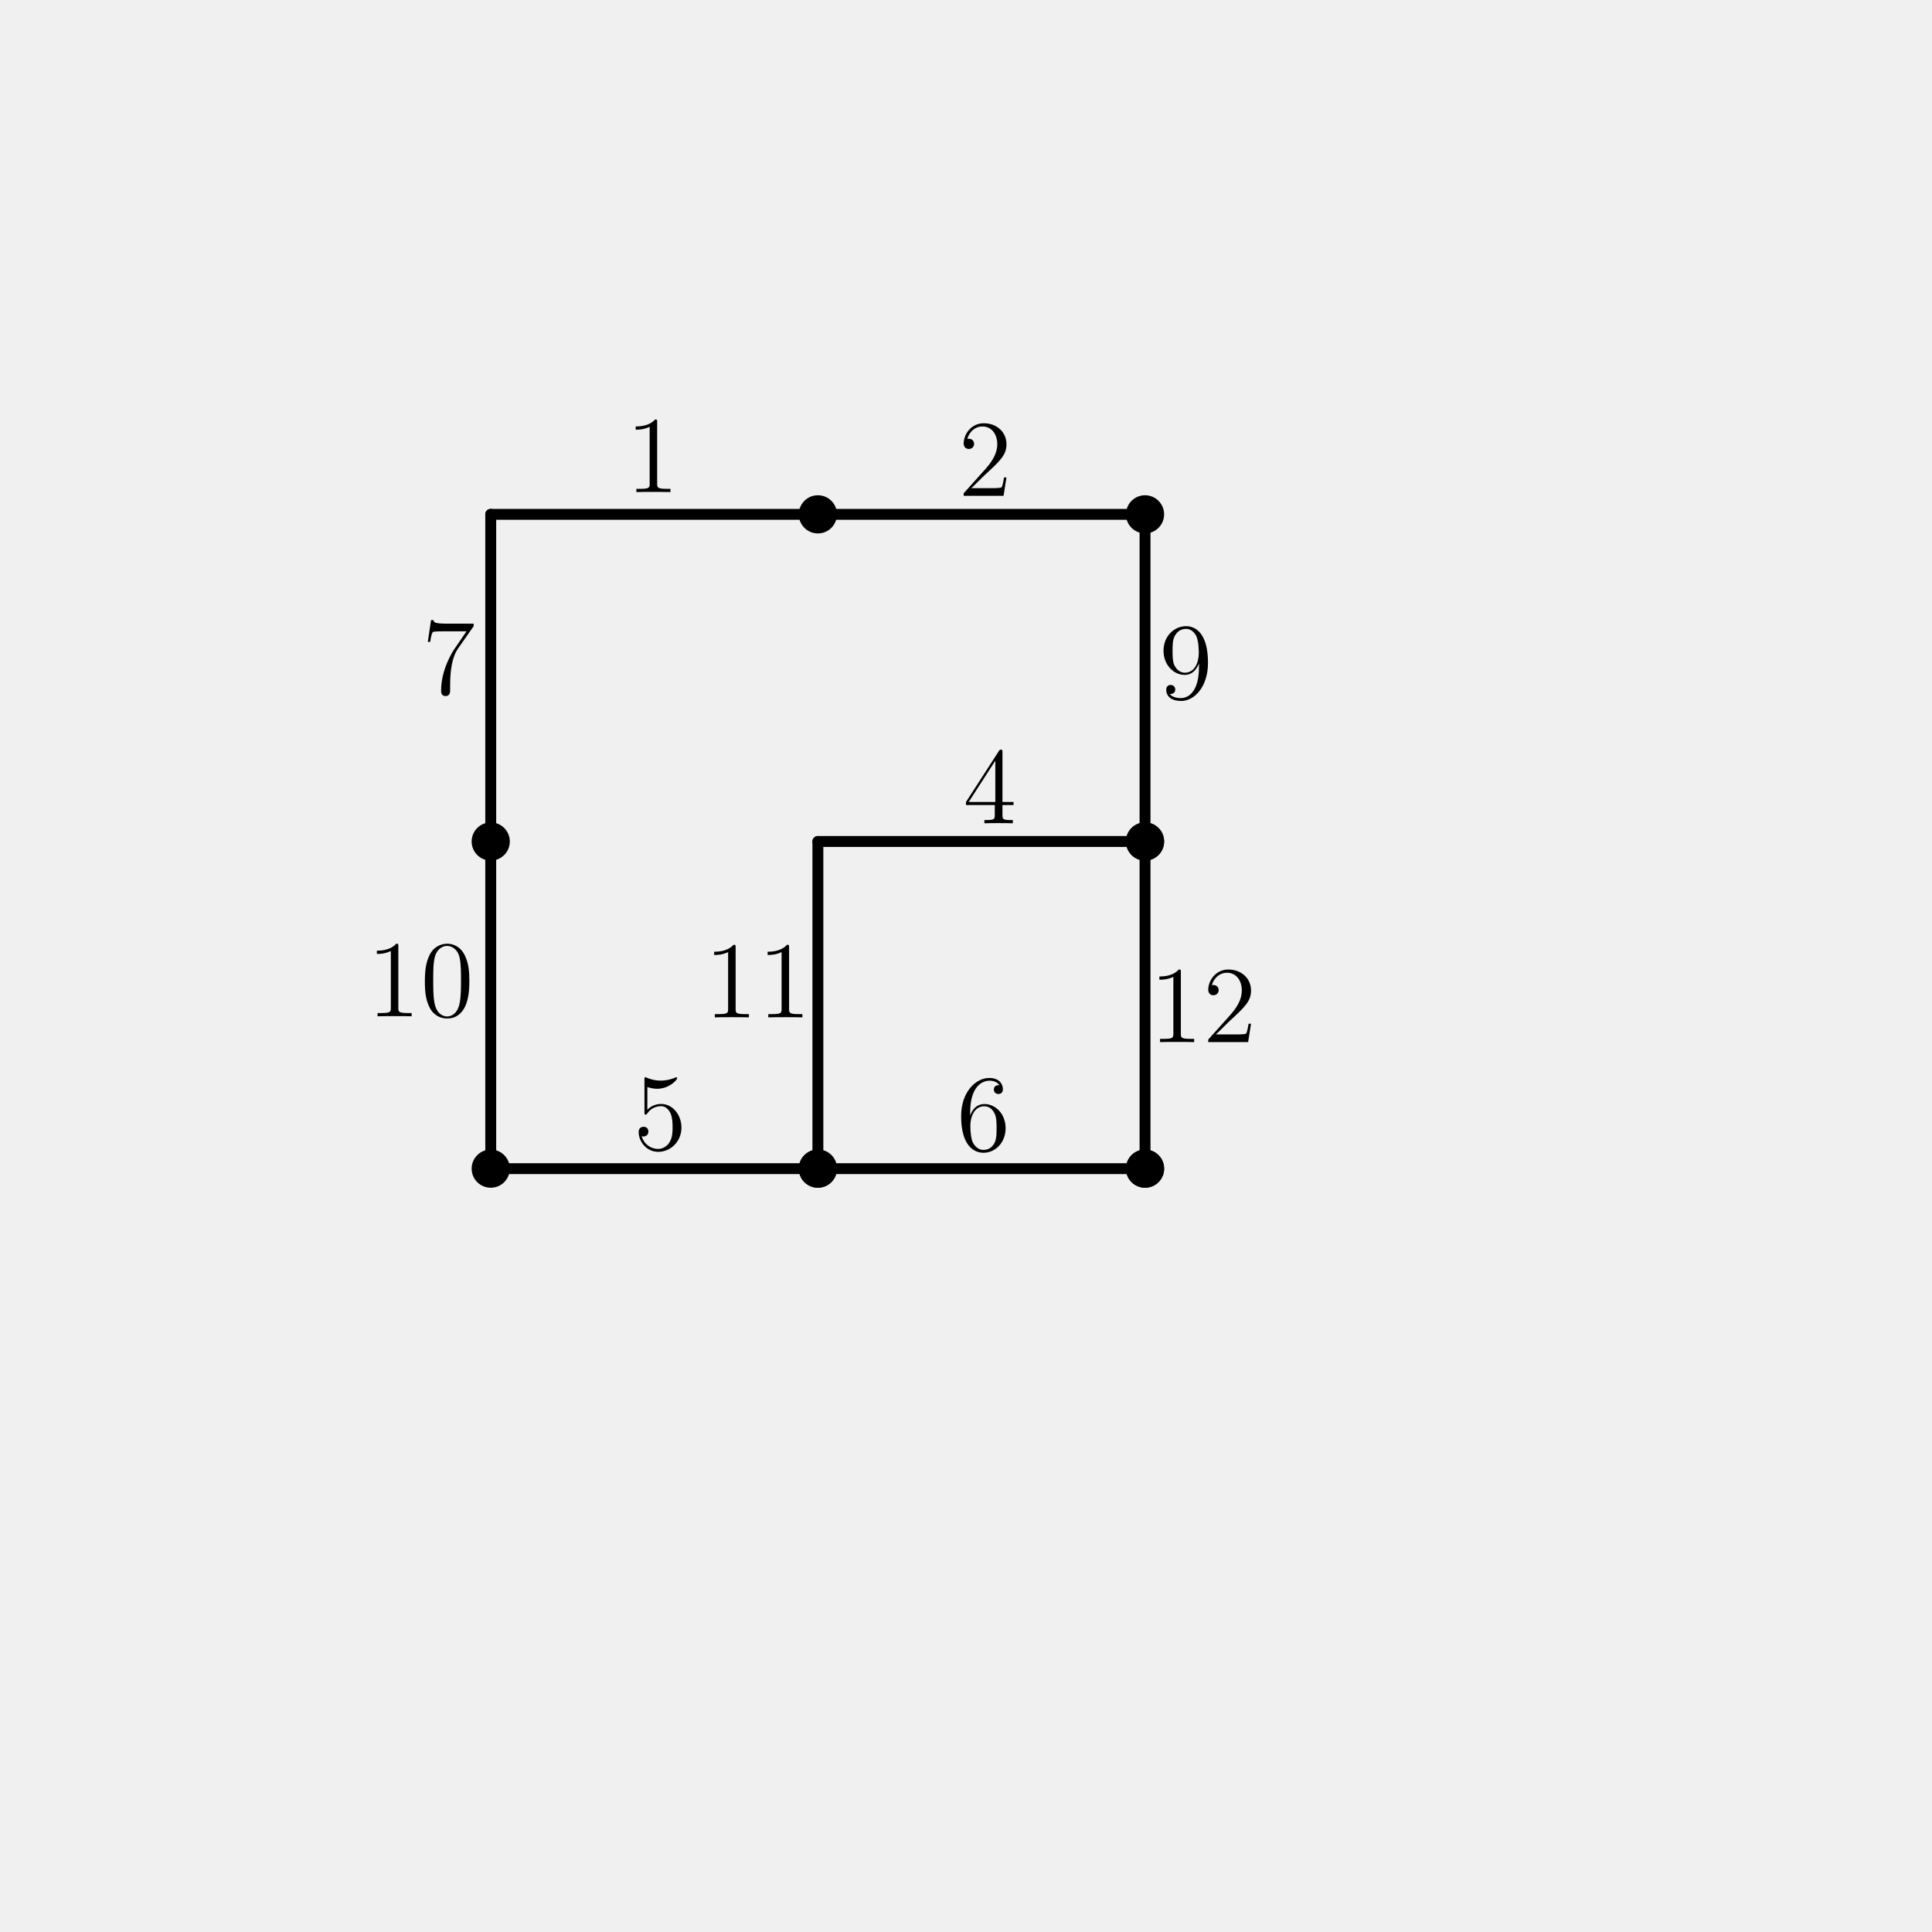
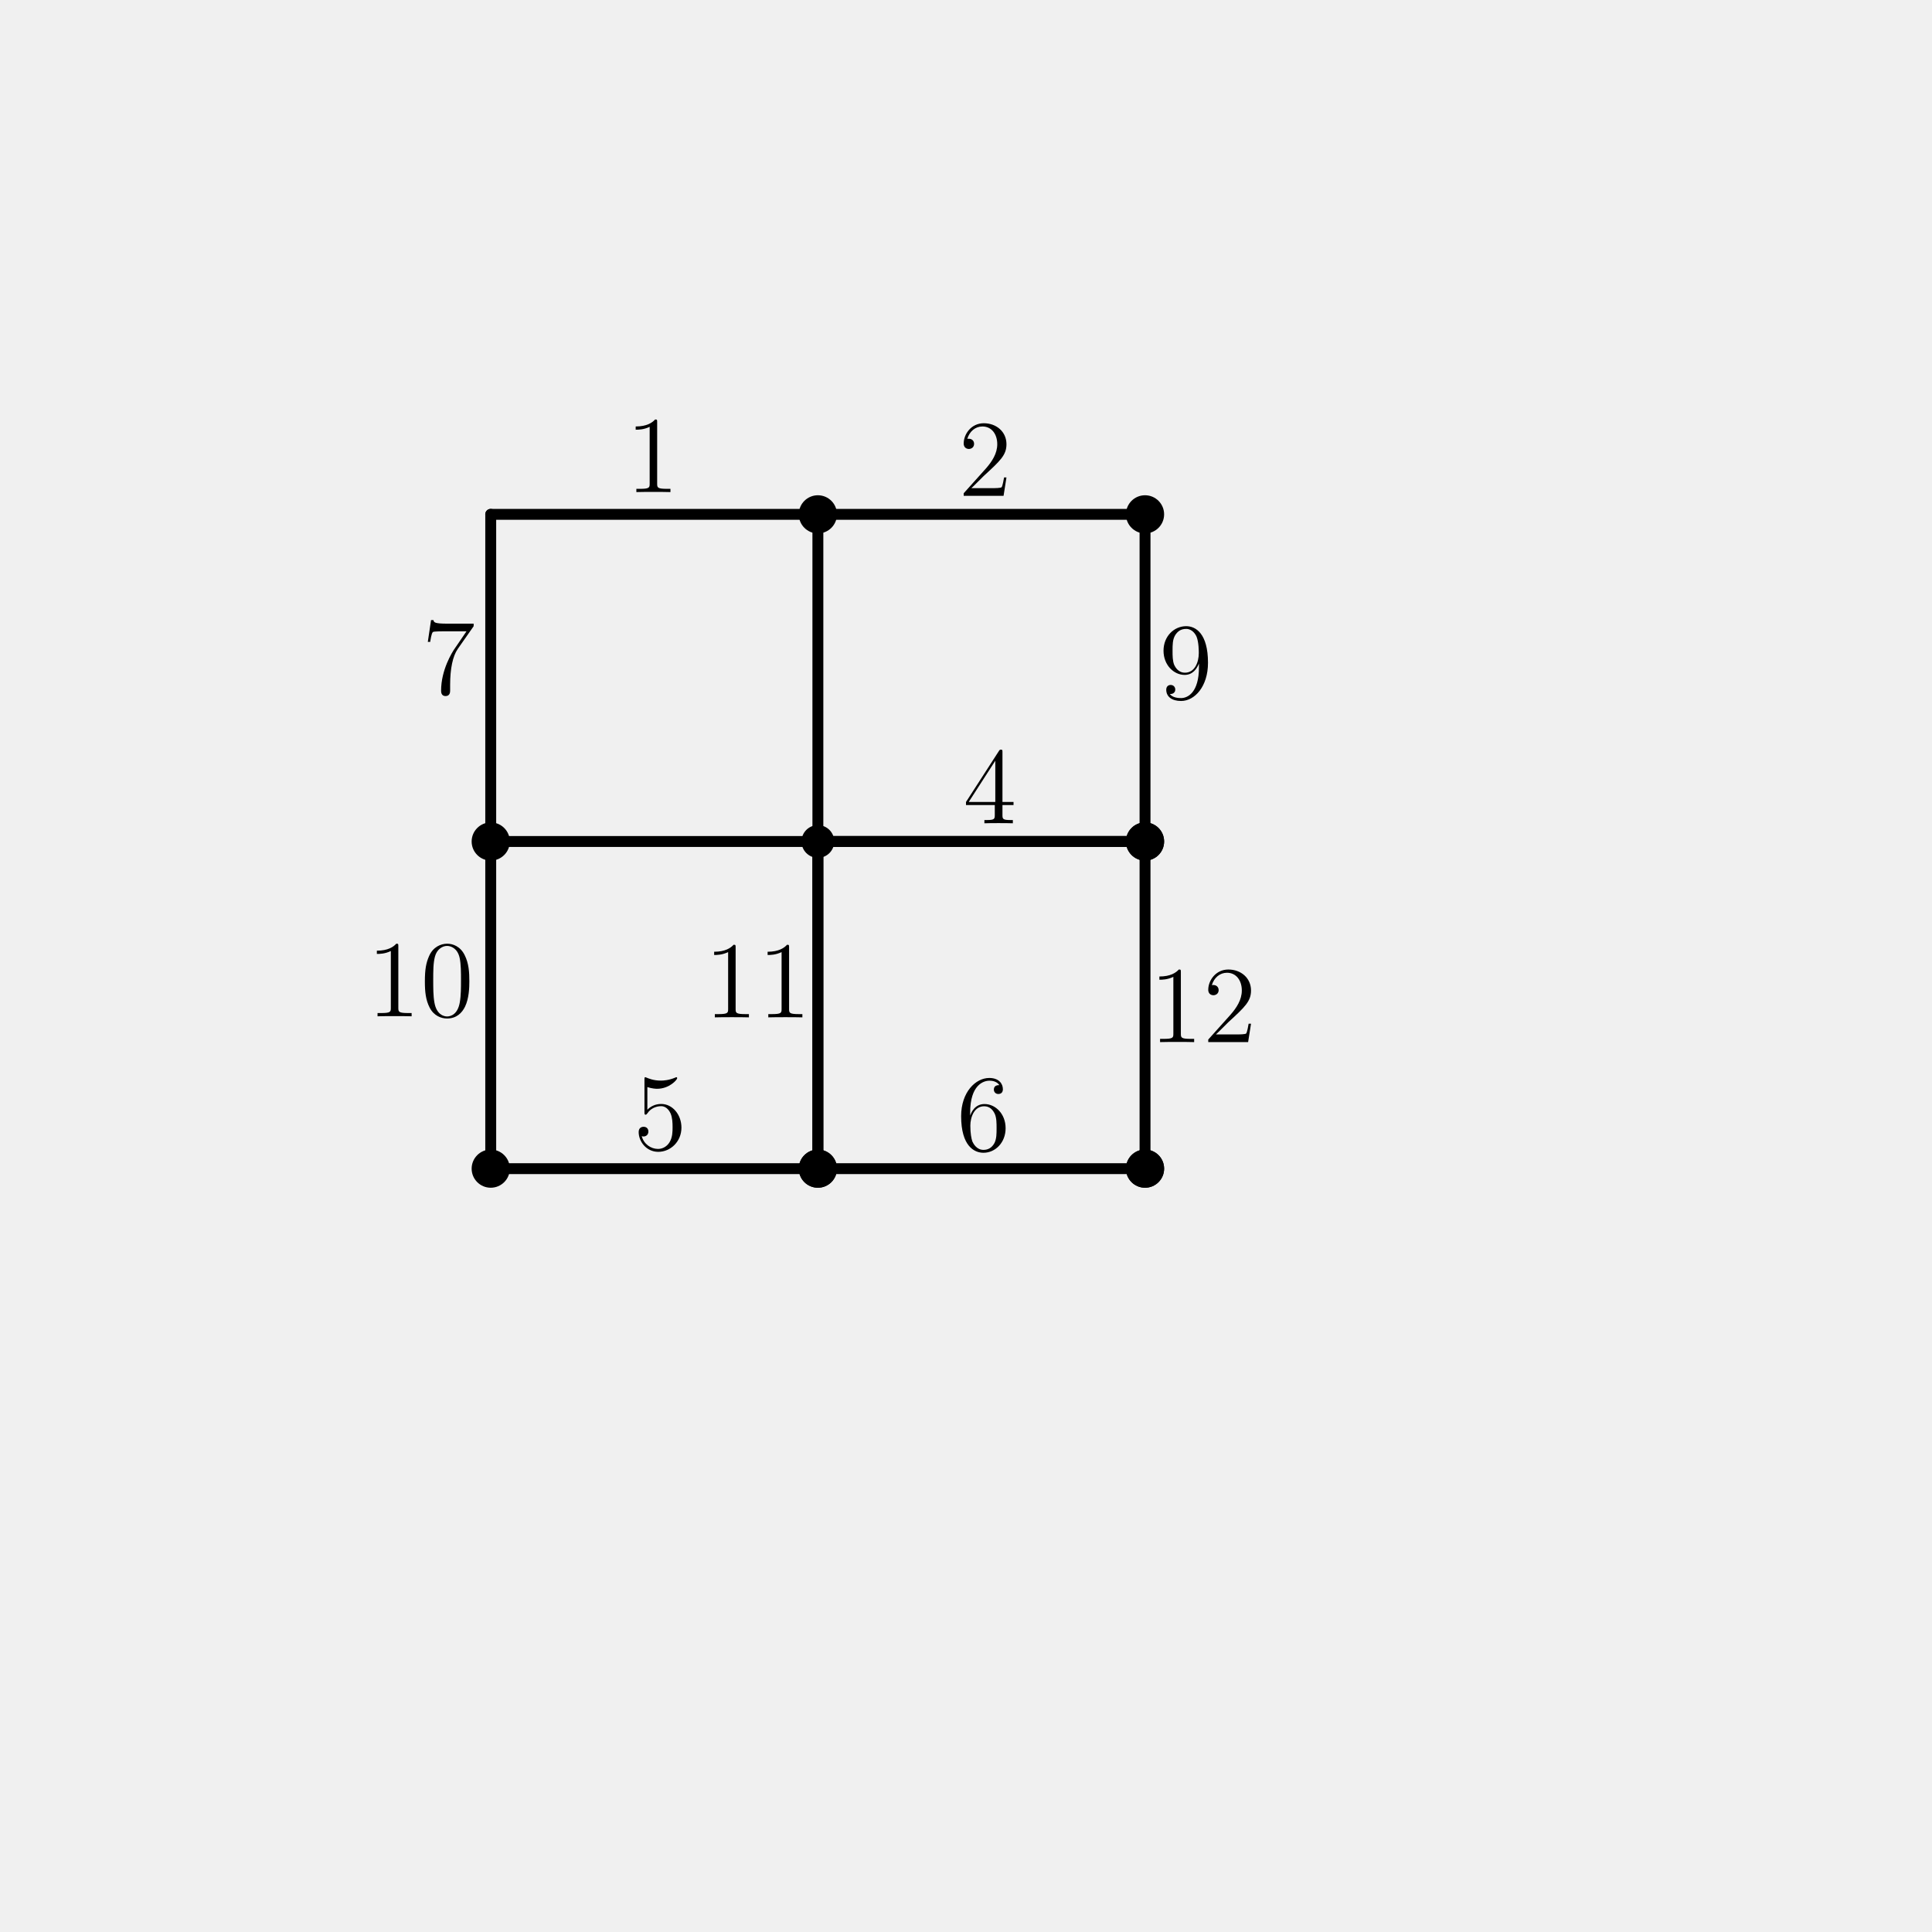
<svg xmlns="http://www.w3.org/2000/svg" width="5cm" height="5cm" viewBox="0 0 177.165 177.165" id="svg2" version="1.1">
  <defs id="defs4">
    </defs>
  <g id="layer1" transform="translate(0,-875.1969)">
    <text xml:space="preserve" style="font-style:normal;font-variant:normal;font-weight:normal;font-stretch:normal;font-size:10px;line-height:125%;font-family:LMRoman12;-inkscape-font-specification:'LMRoman12, Normal';text-align:start;letter-spacing:0px;word-spacing:0px;writing-mode:lr-tb;text-anchor:start;fill:#000000;fill-opacity:1;stroke:none;stroke-width:1px;stroke-linecap:butt;stroke-linejoin:miter;stroke-opacity:1" x="57.387" y="920.319" id="text4439">
      <tspan id="tspan4441" x="57.387" y="920.319">1</tspan>
    </text>
    <g id="g4445" transform="translate(0,9.999999)">
      <path id="path4399" d="m 45,912.362 30,0" style="color:#000000;clip-rule:nonzero;display:inline;overflow:visible;visibility:visible;opacity:1;isolation:auto;mix-blend-mode:normal;color-interpolation:sRGB;color-interpolation-filters:linearRGB;solid-color:#000000;solid-opacity:1;fill:#ffffff;fill-opacity:1;fill-rule:nonzero;stroke:#000000;stroke-width:1;stroke-linecap:round;stroke-linejoin:round;stroke-miterlimit:4;stroke-dasharray:none;stroke-dashoffset:0;stroke-opacity:1;color-rendering:auto;image-rendering:auto;shape-rendering:auto;text-rendering:auto;enable-background:accumulate" />
      <circle r="1.75" cy="912.362" cx="75" style="fill:#000000;stroke:none" id="path4443" />
    </g>
    <g transform="matrix(0,1,-1,0,957.3622,877.3622)" id="g4455">
      <path style="color:#000000;clip-rule:nonzero;display:inline;overflow:visible;visibility:visible;opacity:1;isolation:auto;mix-blend-mode:normal;color-interpolation:sRGB;color-interpolation-filters:linearRGB;solid-color:#000000;solid-opacity:1;fill:#ffffff;fill-opacity:1;fill-rule:nonzero;stroke:#000000;stroke-width:1;stroke-linecap:round;stroke-linejoin:round;stroke-miterlimit:4;stroke-dasharray:none;stroke-dashoffset:0;stroke-opacity:1;color-rendering:auto;image-rendering:auto;shape-rendering:auto;text-rendering:auto;enable-background:accumulate" d="m 45,912.362 30,0" id="path4457" />
      <circle id="circle4459" style="fill:#000000;stroke:none" cx="75" cy="912.362" r="1.75" />
    </g>
    <g transform="translate(30,9.999999)" id="g4461">
      <path style="color:#000000;clip-rule:nonzero;display:inline;overflow:visible;visibility:visible;opacity:1;isolation:auto;mix-blend-mode:normal;color-interpolation:sRGB;color-interpolation-filters:linearRGB;solid-color:#000000;solid-opacity:1;fill:#ffffff;fill-opacity:1;fill-rule:nonzero;stroke:#000000;stroke-width:1;stroke-linecap:round;stroke-linejoin:round;stroke-miterlimit:4;stroke-dasharray:none;stroke-dashoffset:0;stroke-opacity:1;color-rendering:auto;image-rendering:auto;shape-rendering:auto;text-rendering:auto;enable-background:accumulate" d="m 45,912.362 30,0" id="path4463" />
      <circle id="circle4465" style="fill:#000000;stroke:none" cx="75" cy="912.362" r="1.75" />
    </g>
    <g id="g4467" transform="translate(30,39.99999)">
      <path id="path4469" d="m 45,912.362 30,0" style="color:#000000;clip-rule:nonzero;display:inline;overflow:visible;visibility:visible;opacity:1;isolation:auto;mix-blend-mode:normal;color-interpolation:sRGB;color-interpolation-filters:linearRGB;solid-color:#000000;solid-opacity:1;fill:#ffffff;fill-opacity:1;fill-rule:nonzero;stroke:#000000;stroke-width:1;stroke-linecap:round;stroke-linejoin:round;stroke-miterlimit:4;stroke-dasharray:none;stroke-dashoffset:0;stroke-opacity:1;color-rendering:auto;image-rendering:auto;shape-rendering:auto;text-rendering:auto;enable-background:accumulate" />
      <circle r="1.75" cy="912.362" cx="75" style="fill:#000000;stroke:none" id="circle4471" />
    </g>
    <g id="g4479" transform="matrix(0,1,-1,0,1017.362,877.3622)">
      <path id="path4481" d="m 45,912.362 30,0" style="color:#000000;clip-rule:nonzero;display:inline;overflow:visible;visibility:visible;opacity:1;isolation:auto;mix-blend-mode:normal;color-interpolation:sRGB;color-interpolation-filters:linearRGB;solid-color:#000000;solid-opacity:1;fill:#ffffff;fill-opacity:1;fill-rule:nonzero;stroke:#000000;stroke-width:1;stroke-linecap:round;stroke-linejoin:round;stroke-miterlimit:4;stroke-dasharray:none;stroke-dashoffset:0;stroke-opacity:1;color-rendering:auto;image-rendering:auto;shape-rendering:auto;text-rendering:auto;enable-background:accumulate" />
      <circle r="1.75" cy="912.362" cx="75" style="fill:#000000;stroke:none" id="circle4483" />
    </g>
    <g id="g4485" transform="translate(1.0593044e-6,70)">
      <path id="path4487" d="m 45,912.362 30,0" style="color:#000000;clip-rule:nonzero;display:inline;overflow:visible;visibility:visible;opacity:1;isolation:auto;mix-blend-mode:normal;color-interpolation:sRGB;color-interpolation-filters:linearRGB;solid-color:#000000;solid-opacity:1;fill:#ffffff;fill-opacity:1;fill-rule:nonzero;stroke:#000000;stroke-width:1;stroke-linecap:round;stroke-linejoin:round;stroke-miterlimit:4;stroke-dasharray:none;stroke-dashoffset:0;stroke-opacity:1;color-rendering:auto;image-rendering:auto;shape-rendering:auto;text-rendering:auto;enable-background:accumulate" />
      <circle r="1.75" cy="912.362" cx="75" style="fill:#000000;stroke:none" id="circle4489" />
    </g>
    <g id="g4491" transform="matrix(0,1,-1,0,957.3622,907.3622)">
      <path id="path4493" d="m 45,912.362 30,0" style="color:#000000;clip-rule:nonzero;display:inline;overflow:visible;visibility:visible;opacity:1;isolation:auto;mix-blend-mode:normal;color-interpolation:sRGB;color-interpolation-filters:linearRGB;solid-color:#000000;solid-opacity:1;fill:#ffffff;fill-opacity:1;fill-rule:nonzero;stroke:#000000;stroke-width:1;stroke-linecap:round;stroke-linejoin:round;stroke-miterlimit:4;stroke-dasharray:none;stroke-dashoffset:0;stroke-opacity:1;color-rendering:auto;image-rendering:auto;shape-rendering:auto;text-rendering:auto;enable-background:accumulate" />
      <circle r="1.75" cy="912.362" cx="75" style="fill:#000000;stroke:none" id="circle4495" />
    </g>
    <g transform="translate(30,70)" id="g4497">
      <path style="color:#000000;clip-rule:nonzero;display:inline;overflow:visible;visibility:visible;opacity:1;isolation:auto;mix-blend-mode:normal;color-interpolation:sRGB;color-interpolation-filters:linearRGB;solid-color:#000000;solid-opacity:1;fill:#ffffff;fill-opacity:1;fill-rule:nonzero;stroke:#000000;stroke-width:1;stroke-linecap:round;stroke-linejoin:round;stroke-miterlimit:4;stroke-dasharray:none;stroke-dashoffset:0;stroke-opacity:1;color-rendering:auto;image-rendering:auto;shape-rendering:auto;text-rendering:auto;enable-background:accumulate" d="m 45,912.362 30,0" id="path4499" />
      <circle id="circle4501" style="fill:#000000;stroke:none" cx="75" cy="912.362" r="1.75" />
    </g>
    <g transform="matrix(0,1,-1,0,987.3622,907.3622)" id="g4503">
      <path style="color:#000000;clip-rule:nonzero;display:inline;overflow:visible;visibility:visible;opacity:1;isolation:auto;mix-blend-mode:normal;color-interpolation:sRGB;color-interpolation-filters:linearRGB;solid-color:#000000;solid-opacity:1;fill:#ffffff;fill-opacity:1;fill-rule:nonzero;stroke:#000000;stroke-width:1;stroke-linecap:round;stroke-linejoin:round;stroke-miterlimit:4;stroke-dasharray:none;stroke-dashoffset:0;stroke-opacity:1;color-rendering:auto;image-rendering:auto;shape-rendering:auto;text-rendering:auto;enable-background:accumulate" d="m 45,912.362 30,0" id="path4505" />
      <circle id="circle4507" style="fill:#000000;stroke:none" cx="75" cy="912.362" r="1.75" />
    </g>
    <g transform="matrix(0,1,-1,0,1017.362,907.3622)" id="g4509">
      <path style="color:#000000;clip-rule:nonzero;display:inline;overflow:visible;visibility:visible;opacity:1;isolation:auto;mix-blend-mode:normal;color-interpolation:sRGB;color-interpolation-filters:linearRGB;solid-color:#000000;solid-opacity:1;fill:#ffffff;fill-opacity:1;fill-rule:nonzero;stroke:#000000;stroke-width:1;stroke-linecap:round;stroke-linejoin:round;stroke-miterlimit:4;stroke-dasharray:none;stroke-dashoffset:0;stroke-opacity:1;color-rendering:auto;image-rendering:auto;shape-rendering:auto;text-rendering:auto;enable-background:accumulate" d="m 45,912.362 30,0" id="path4511" />
      <circle id="circle4513" style="fill:#000000;stroke:none" cx="75" cy="912.362" r="1.75" />
    </g>
    <text xml:space="preserve" style="font-style:normal;font-variant:normal;font-weight:normal;font-stretch:normal;font-size:10px;line-height:125%;font-family:LMRoman12;-inkscape-font-specification:'LMRoman12, Normal';text-align:start;letter-spacing:0px;word-spacing:0px;writing-mode:lr-tb;text-anchor:start;fill:#000000;fill-opacity:1;stroke:none;stroke-width:1px;stroke-linecap:butt;stroke-linejoin:miter;stroke-opacity:1" x="87.888" y="920.664" id="text4515">
      <tspan id="tspan4517" x="87.888" y="920.664">2</tspan>
    </text>
    <text xml:space="preserve" style="font-style:normal;font-variant:normal;font-weight:normal;font-stretch:normal;font-size:10px;line-height:125%;font-family:LMRoman12;-inkscape-font-specification:'LMRoman12, Normal';text-align:start;letter-spacing:0px;word-spacing:0px;writing-mode:lr-tb;text-anchor:start;fill:#000000;fill-opacity:1;stroke:none;stroke-width:1px;stroke-linecap:butt;stroke-linejoin:miter;stroke-opacity:1" x="88.316" y="950.691" id="text4523">
      <tspan id="tspan4525" x="88.316" y="950.691">4</tspan>
    </text>
    <text xml:space="preserve" style="font-style:normal;font-variant:normal;font-weight:normal;font-stretch:normal;font-size:10px;line-height:125%;font-family:LMRoman12;-inkscape-font-specification:'LMRoman12, Normal';text-align:start;letter-spacing:0px;word-spacing:0px;writing-mode:lr-tb;text-anchor:start;fill:#000000;fill-opacity:1;stroke:none;stroke-width:1px;stroke-linecap:butt;stroke-linejoin:miter;stroke-opacity:1" x="58.082" y="980.618" id="text4527">
      <tspan id="tspan4529" x="58.082" y="980.618">5</tspan>
    </text>
    <text xml:space="preserve" style="font-style:normal;font-variant:normal;font-weight:normal;font-stretch:normal;font-size:10px;line-height:125%;font-family:LMRoman12;-inkscape-font-specification:'LMRoman12, Normal';text-align:start;letter-spacing:0px;word-spacing:0px;writing-mode:lr-tb;text-anchor:start;fill:#000000;fill-opacity:1;stroke:none;stroke-width:1px;stroke-linecap:butt;stroke-linejoin:miter;stroke-opacity:1" x="87.732" y="980.704" id="text4531">
      <tspan id="tspan4533" x="87.732" y="980.704">6</tspan>
    </text>
    <text xml:space="preserve" style="font-style:normal;font-variant:normal;font-weight:normal;font-stretch:normal;font-size:10px;line-height:125%;font-family:LMRoman12;-inkscape-font-specification:'LMRoman12, Normal';text-align:start;letter-spacing:0px;word-spacing:0px;writing-mode:lr-tb;text-anchor:start;fill:#000000;fill-opacity:1;stroke:none;stroke-width:1px;stroke-linecap:butt;stroke-linejoin:miter;stroke-opacity:1" x="38.683" y="938.825" id="text4535">
      <tspan id="tspan4537" x="38.683" y="938.825">7</tspan>
    </text>
    <text xml:space="preserve" style="font-style:normal;font-variant:normal;font-weight:normal;font-stretch:normal;font-size:10px;line-height:125%;font-family:LMRoman12;-inkscape-font-specification:'LMRoman12, Normal';text-align:start;letter-spacing:0px;word-spacing:0px;writing-mode:lr-tb;text-anchor:start;fill:#000000;fill-opacity:1;stroke:none;stroke-width:1px;stroke-linecap:butt;stroke-linejoin:miter;stroke-opacity:1" x="106.288" y="939.273" id="text4543">
      <tspan id="tspan4545" x="106.288" y="939.273">9</tspan>
    </text>
    <text xml:space="preserve" style="font-style:normal;font-variant:normal;font-weight:normal;font-stretch:normal;font-size:10px;line-height:125%;font-family:LMRoman12;-inkscape-font-specification:'LMRoman12, Normal';text-align:start;letter-spacing:0px;word-spacing:0px;writing-mode:lr-tb;text-anchor:start;fill:#000000;fill-opacity:1;stroke:none;stroke-width:1px;stroke-linecap:butt;stroke-linejoin:miter;stroke-opacity:1" x="33.651" y="968.389" id="text4547">
      <tspan id="tspan4549" x="33.651" y="968.389">10</tspan>
    </text>
    <text xml:space="preserve" style="font-style:normal;font-variant:normal;font-weight:normal;font-stretch:normal;font-size:10px;line-height:125%;font-family:LMRoman12;-inkscape-font-specification:'LMRoman12, Normal';text-align:start;letter-spacing:0px;word-spacing:0px;writing-mode:lr-tb;text-anchor:start;fill:#000000;fill-opacity:1;stroke:none;stroke-width:1px;stroke-linecap:butt;stroke-linejoin:miter;stroke-opacity:1" x="64.583" y="968.489" id="text4551">
      <tspan id="tspan4553" x="64.583" y="968.489">11</tspan>
    </text>
    <text xml:space="preserve" style="font-style:normal;font-variant:normal;font-weight:normal;font-stretch:normal;font-size:10px;line-height:125%;font-family:LMRoman12;-inkscape-font-specification:'LMRoman12, Normal';text-align:start;letter-spacing:0px;word-spacing:0px;writing-mode:lr-tb;text-anchor:start;fill:#000000;fill-opacity:1;stroke:none;stroke-width:1px;stroke-linecap:butt;stroke-linejoin:miter;stroke-opacity:1" x="105.409" y="970.759" id="text4555">
      <tspan id="tspan4557" x="105.409" y="970.759">12</tspan>
    </text>
+     <path style="fill:none;fill-rule:evenodd;stroke:#000000;stroke-width:1px;stroke-linecap:butt;stroke-linejoin:miter;stroke-opacity:1" d="m 45,952.362 60,0 0,0" id="path3546" />
+     <path id="path3548" d="m 75,982.362 0,-60 0,0" style="fill:none;fill-rule:evenodd;stroke:#000000;stroke-width:1px;stroke-linecap:butt;stroke-linejoin:miter;stroke-opacity:1" />
+     <circle id="path3552" style="fill:#000000;stroke:none" cx="75" cy="952.362" r="1.5" />
  </g>
</svg>
